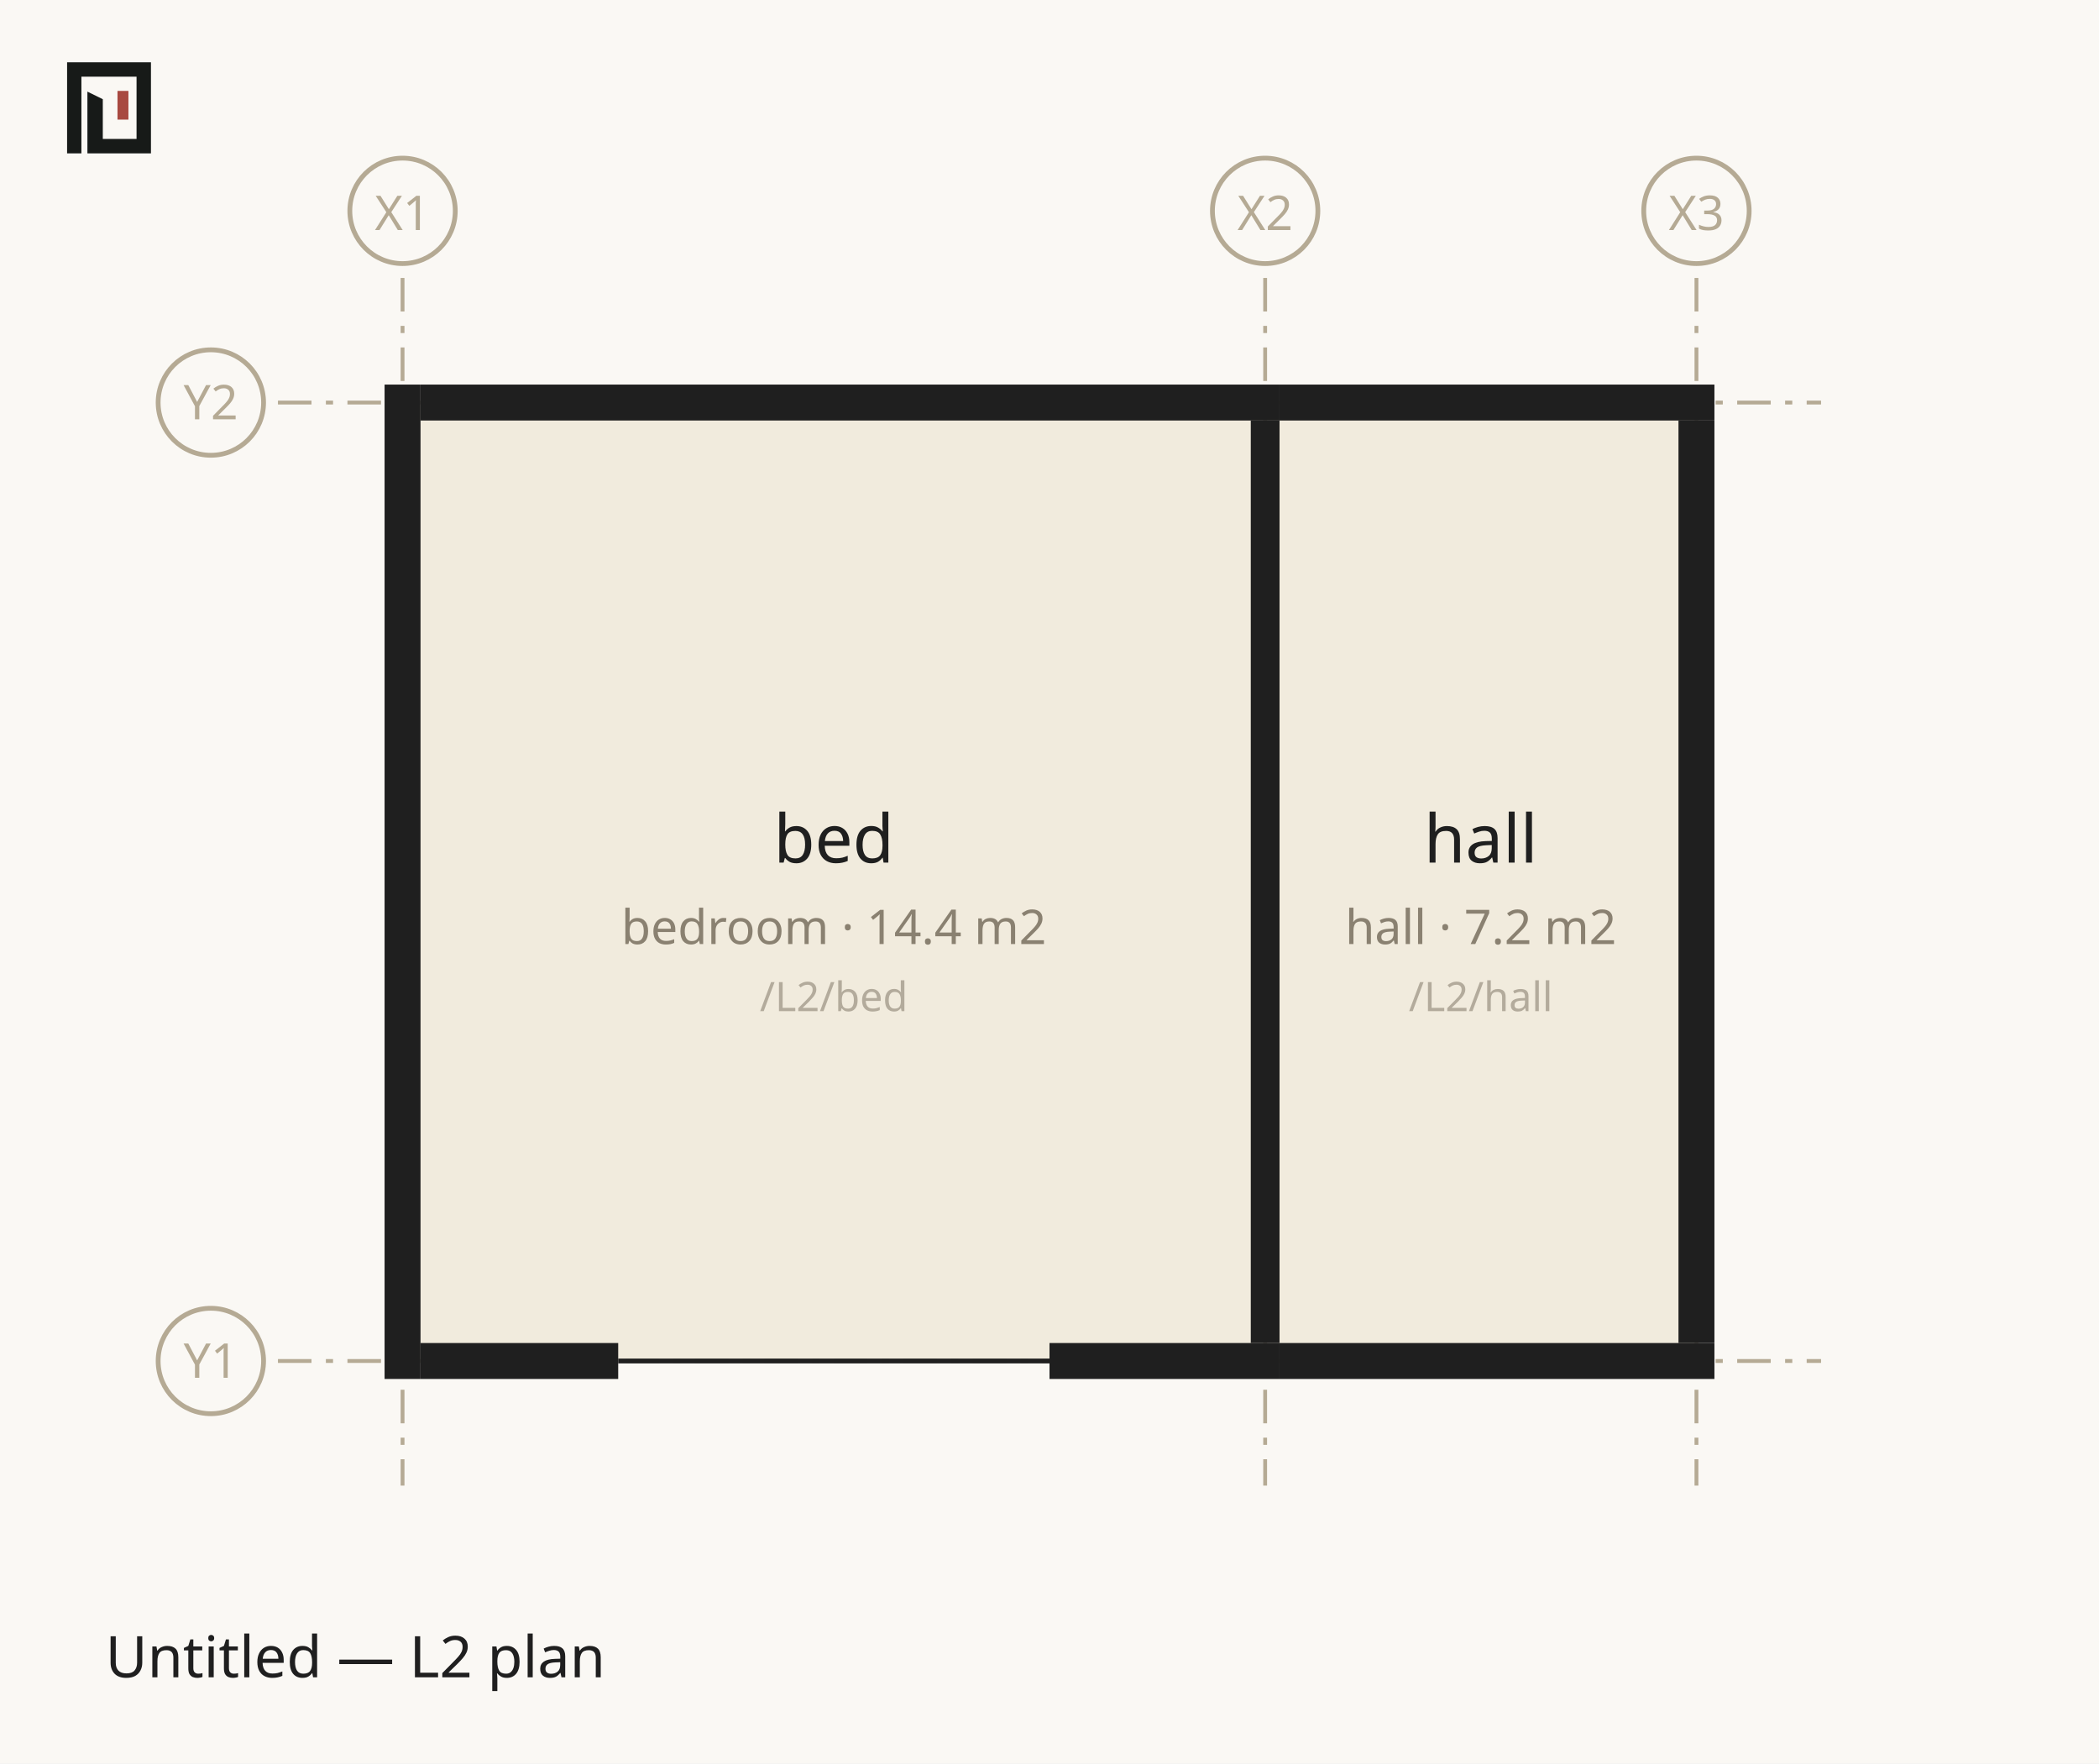
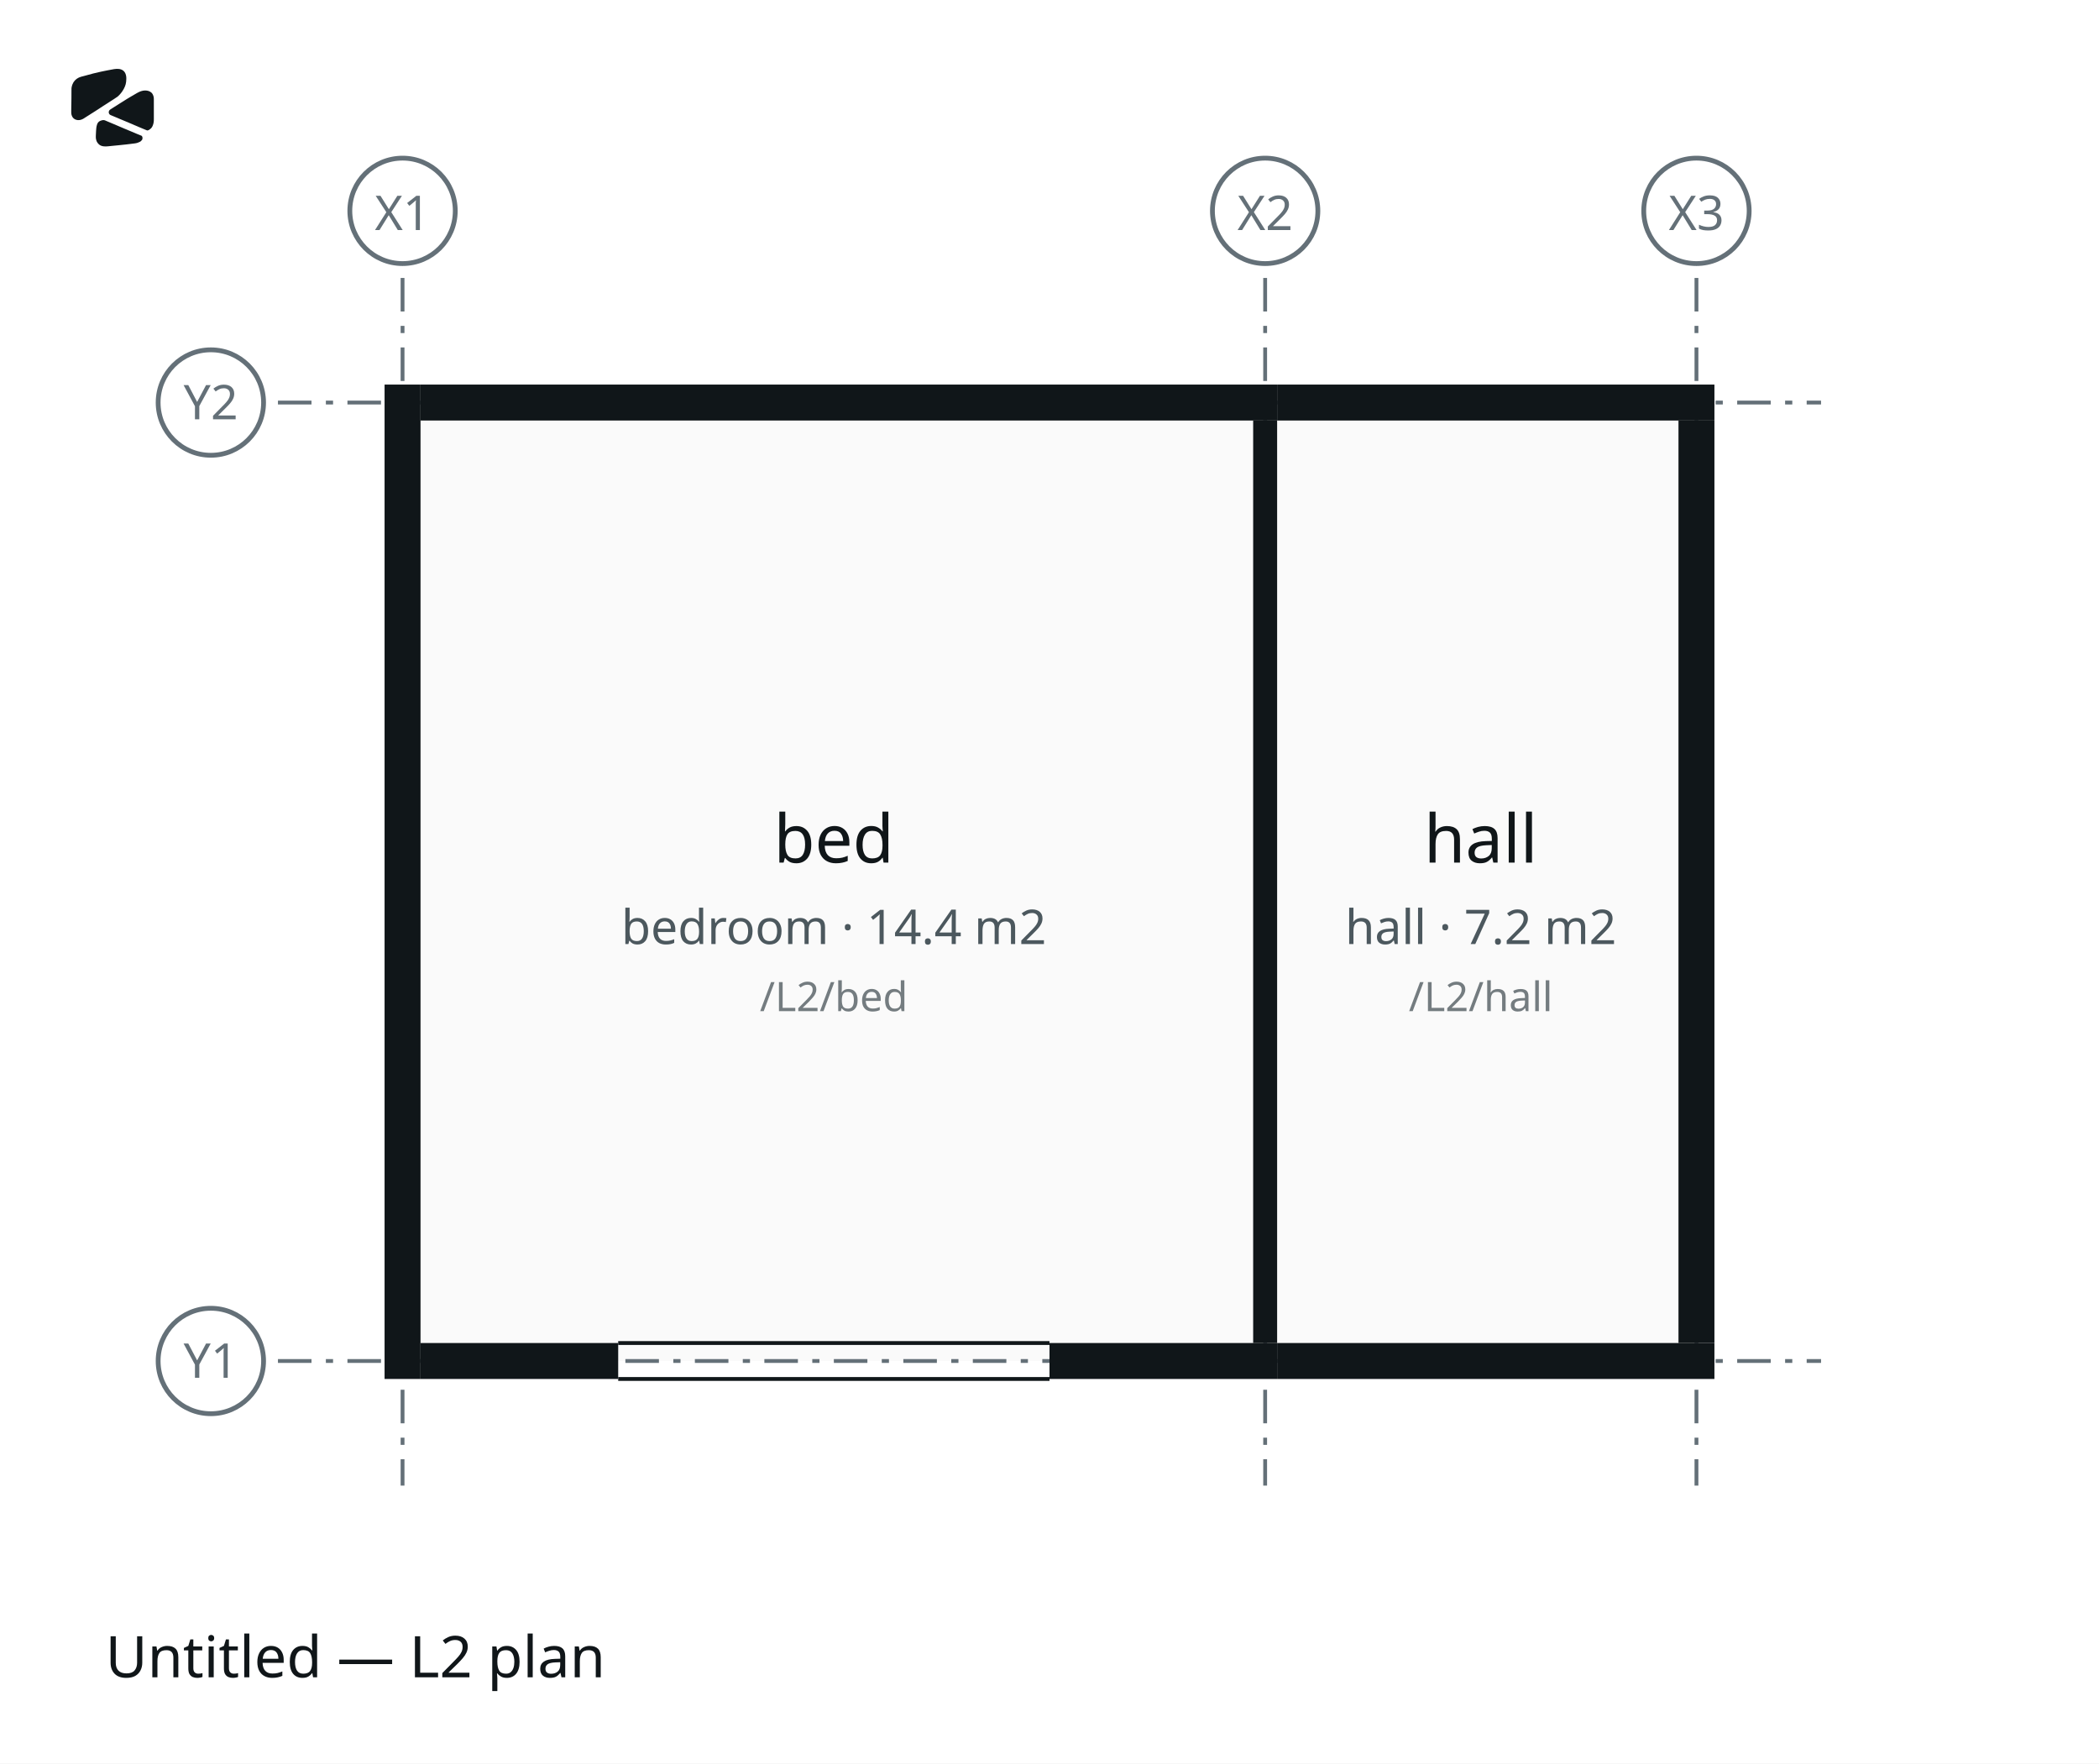
<svg xmlns="http://www.w3.org/2000/svg" width="438" height="368" viewBox="0 0 438 368" font-family="'Hiragino Sans','Noto Sans JP',sans-serif">
-   <rect width="438" height="368" fill="#faf8f4" />
-   <g transform="translate(9.11 9.27) scale(0.02179)">
-     <path d="M1027.53 171.361L224.461 171.363L224.392 1043.39L361.454 1043.42L361.567 308.689L889.587 308.679L889.581 904.864L566.4 904.876L566.387 524.585L419.01 452.015L419.047 1043.39L1027.51 1043.43L1027.53 171.361Z" fill="#171A18" />
-     <path d="M707 445.022L811.864 445L811.858 613.697C811.831 648.974 812.209 684.759 811.831 720L707.005 719.933L707 445.022Z" fill="#A84940" />
+   <rect width="438" height="368" fill="#ffffff" />
+   <g data-brand="koyu" role="img" aria-label="koyu" fill="#101619" transform="translate(14 13) scale(0.0620915) translate(6 14) scale(0.25)">
+     <path d="M0 0 C23.968 21.29 34.172 53.89 36.519 85.099 C36.867 91.688 36.893 98.277 36.883 104.875 C36.883 105.25 36.883 105.25 36.881 107.147 C36.854 119.353 36.329 131.33 34.695 143.438 C34.572 144.42 34.448 145.403 34.321 146.416 C31.516 168.406 26.847 190.151 17.695 210.438 C17.319 211.295 16.943 212.152 16.556 213.035 C8.09 232.319 -1.203 251.156 -13.305 268.438 C-14.557 270.353 -15.807 272.27 -17.055 274.188 C-26.926 289.118 -38.163 303.304 -50.305 316.438 C-50.85 317.028 -51.395 317.618 -51.957 318.227 C-53.778 320.195 -55.603 322.161 -57.43 324.125 C-58.003 324.743 -58.577 325.36 -59.168 325.997 C-64.939 332.176 -70.652 338.228 -77.43 343.312 C-77.708 343.524 -77.708 343.524 -79.116 344.592 C-89.283 352.245 -99.926 359.227 -110.526 366.257 C-112.691 367.694 -114.852 369.134 -117.012 370.575 C-117.997 371.232 -118.981 371.888 -119.966 372.544 C-122.366 374.142 -124.762 375.746 -127.152 377.359 C-133.364 381.54 -139.658 385.559 -146.019 389.509 C-151.82 393.117 -157.56 396.814 -163.289 400.536 C-167.218 403.088 -171.157 405.621 -175.117 408.125 C-178.717 410.406 -182.269 412.745 -185.805 415.125 C-191.072 418.669 -196.43 422.06 -201.805 425.438 C-207.116 428.775 -212.413 432.123 -217.617 435.625 C-228.034 442.627 -238.656 449.295 -249.305 455.938 C-256.755 460.585 -264.202 465.237 -271.57 470.015 C-273.503 471.269 -275.437 472.523 -277.371 473.776 C-286.976 480 -296.561 486.25 -306.109 492.559 C-306.563 492.858 -306.563 492.858 -308.86 494.376 C-312.556 496.818 -316.251 499.26 -319.945 501.705 C-332.037 509.707 -344.197 517.587 -356.443 525.35 C-362.033 528.895 -367.583 532.495 -373.117 536.125 C-375.052 537.389 -376.987 538.654 -378.922 539.918 C-379.839 540.518 -380.757 541.118 -381.702 541.736 C-397.161 551.844 -412.791 561.665 -428.48 571.411 C-431.611 573.355 -434.74 575.301 -437.867 577.25 C-438.372 577.565 -438.878 577.879 -439.398 578.204 C-446.104 582.386 -452.732 586.661 -459.282 591.083 C-464.624 594.682 -470.094 598.045 -475.596 601.393 C-481.531 605.022 -487.412 608.74 -493.305 612.438 C-493.667 612.664 -493.667 612.664 -495.5 613.812 C-506.204 620.52 -516.825 627.348 -527.389 634.274 C-530.024 636.001 -532.663 637.72 -535.305 639.438 C-536.011 639.902 -536.718 640.367 -537.447 640.846 C-542.153 643.881 -546.981 646.278 -552.117 648.5 C-552.906 648.845 -553.695 649.19 -554.508 649.546 C-560.361 652.082 -566.23 654.479 -572.305 656.438 C-573.145 656.712 -573.986 656.987 -574.852 657.27 C-601.163 665.171 -630.997 662.923 -655.18 649.938 C-678.871 636.656 -691.866 617.113 -699.305 591.438 C-702.638 579.59 -703.465 568.503 -703.473 556.285 C-703.477 554.752 -703.481 553.22 -703.485 551.687 C-703.495 547.508 -703.495 543.33 -703.493 539.151 C-703.492 536.465 -703.493 533.78 -703.493 531.094 C-703.492 511.38 -703.387 491.673 -702.891 471.965 C-702.87 471.162 -702.85 470.359 -702.829 469.531 C-702.658 462.808 -702.479 456.086 -702.298 449.363 C-701.512 420.238 -701.177 391.123 -701.02 361.988 C-701.015 361.095 -701.01 360.202 -701.005 359.283 C-700.904 341.091 -700.817 322.9 -700.761 304.709 C-700.739 297.762 -700.711 290.816 -700.679 283.87 C-700.661 279.808 -700.646 275.747 -700.64 271.685 C-700.576 227.235 -700.576 227.235 -695.93 208.812 C-695.711 207.9 -695.491 206.987 -695.266 206.047 C-693.628 199.37 -691.729 192.875 -689.305 186.438 C-688.937 185.41 -688.57 184.383 -688.191 183.324 C-672.792 141.439 -641.55 108.333 -601.133 89.457 C-580.562 80.202 -558.704 74.954 -536.881 69.612 C-523.652 66.368 -510.542 62.855 -497.471 59.023 C-438.082 41.634 -377.904 26.79 -317.458 13.57 C-313.431 12.688 -309.408 11.791 -305.386 10.885 C-290.356 7.506 -275.293 4.361 -260.18 1.375 C-256.001 0.547 -251.823 -0.284 -247.645 -1.114 C-245.768 -1.486 -243.891 -1.858 -242.015 -2.231 C-233.231 -3.974 -224.452 -5.742 -215.675 -7.522 C-156.407 -19.539 -156.407 -19.539 -129.305 -23.562 C-128.188 -23.729 -127.07 -23.896 -125.919 -24.068 C-82.061 -30.523 -35.409 -30.398 0 0 Z " transform="translate(735.3047,59.5625)" />
+     <path d="M0 0 C35.262 -0.824 66.094 6.895 92.451 31.375 C106.465 46.22 114.672 65.934 118.951 85.625 C119.114 86.367 119.278 87.11 119.446 87.875 C121.661 98.767 121.85 109.855 121.835 120.931 C121.837 122.171 121.839 123.411 121.842 124.651 C121.848 128.019 121.848 131.387 121.847 134.754 C121.846 138.402 121.852 142.05 121.857 145.698 C121.865 152.829 121.868 159.961 121.868 167.093 C121.869 172.896 121.871 178.698 121.874 184.501 C121.883 200.99 121.887 217.479 121.887 233.967 C121.887 234.411 121.887 234.411 121.886 236.655 C121.886 237.099 121.886 237.099 121.886 239.346 C121.886 253.731 121.896 268.116 121.91 282.5 C121.924 297.306 121.931 312.112 121.93 326.918 C121.93 335.216 121.932 343.514 121.943 351.812 C121.952 358.878 121.954 365.944 121.948 373.01 C121.944 376.607 121.944 380.204 121.953 383.801 C121.995 402.17 121.738 420.235 117.389 438.187 C117.17 439.111 116.951 440.035 116.726 440.987 C110.899 465.096 101.893 491.438 83.701 509.062 C83.276 509.482 82.85 509.902 82.412 510.334 C70.864 521.659 50.989 536.369 34.139 537.562 C30.433 537.023 27.76 535.948 24.412 534.332 C21.103 532.782 17.728 531.456 14.326 530.125 C9.912 528.383 5.562 526.578 1.264 524.562 C-3.142 522.513 -7.615 520.792 -12.174 519.125 C-18.382 516.851 -24.368 514.302 -30.334 511.457 C-36.464 508.573 -42.724 506.104 -49.049 503.687 C-54.91 501.43 -60.648 499.043 -66.334 496.371 C-70.248 494.643 -74.238 493.144 -78.236 491.625 C-84.547 489.221 -90.5 486.552 -96.494 483.441 C-99.285 482.069 -102.071 480.953 -104.986 479.875 C-112.235 477.181 -119.271 474.027 -126.333 470.887 C-132.713 468.052 -139.101 465.274 -145.611 462.75 C-150.004 461.046 -154.23 459.154 -158.424 457 C-162.752 454.778 -167.086 452.917 -171.642 451.218 C-186.278 445.723 -200.598 439.392 -214.897 433.082 C-215.566 432.786 -216.235 432.491 -216.924 432.187 C-217.595 431.891 -218.266 431.595 -218.957 431.289 C-229.58 426.607 -240.287 422.196 -251.084 417.933 C-259.882 414.458 -268.572 410.812 -277.189 406.91 C-289.663 401.266 -302.394 396.2 -315.078 391.053 C-323.845 387.493 -332.584 383.871 -341.299 380.187 C-342.342 379.747 -343.385 379.307 -344.459 378.854 C-350.28 376.385 -356.049 373.823 -361.797 371.192 C-365.162 369.672 -368.564 368.26 -371.986 366.875 C-373.467 366.27 -374.947 365.664 -376.428 365.058 C-377.213 364.737 -377.998 364.416 -378.807 364.085 C-383.353 362.219 -387.888 360.328 -392.424 358.437 C-393.433 358.017 -394.442 357.596 -395.481 357.163 C-401.11 354.816 -406.736 352.46 -412.357 350.093 C-426.937 343.958 -441.54 337.881 -456.174 331.875 C-457.004 331.534 -457.833 331.193 -458.688 330.842 C-490.404 317.822 -493.468 274.245 -463.971 255.709 C-462.037 254.494 -460.117 253.302 -458.221 252.128 C-453.197 249.015 -448.245 245.797 -443.299 242.562 C-434.466 236.798 -425.566 231.146 -416.636 225.533 C-414.331 224.082 -412.029 222.628 -409.729 221.171 C-401.449 215.931 -393.155 210.716 -384.843 205.526 C-380.327 202.707 -375.813 199.884 -371.299 197.062 C-370.432 196.52 -369.564 195.978 -368.671 195.42 C-359.236 189.518 -349.901 183.498 -340.663 177.293 C-332.818 172.039 -324.789 167.136 -316.674 162.312 C-310.1 158.385 -303.654 154.25 -297.186 150.152 C-292.798 147.373 -288.395 144.62 -283.986 141.875 C-279.168 138.872 -274.377 135.835 -269.611 132.75 C-262.866 128.387 -256.038 124.162 -249.201 119.945 C-245.051 117.386 -240.905 114.822 -236.783 112.218 C-236.434 111.998 -236.434 111.998 -234.667 110.884 C-233.406 110.087 -232.145 109.287 -230.887 108.484 C-227.338 106.245 -223.725 104.197 -220.025 102.214 C-214.264 99.102 -208.785 95.631 -203.299 92.062 C-196.925 87.915 -190.524 83.991 -183.807 80.421 C-181.256 79.039 -178.778 77.57 -176.299 76.062 C-173.027 74.074 -169.728 72.197 -166.35 70.398 C-159.586 66.726 -153.043 62.714 -146.486 58.687 C-134.482 51.32 -122.364 44.221 -109.963 37.539 C-107.279 36.051 -104.67 34.469 -102.049 32.875 C-93.388 27.778 -84.223 23.618 -75.121 19.377 C-73.267 18.513 -71.417 17.64 -69.573 16.757 C-62.824 13.579 -55.997 11.159 -48.861 9 C-48.581 8.914 -48.581 8.914 -47.164 8.482 C-31.676 3.78 -16.218 0.437 0 0 Z " transform="translate(1020.299,322.938)" />
+     <path d="M0 0 C6.697 3.407 13.614 6.175 20.574 8.989 C25.185 10.862 29.78 12.775 34.375 14.688 C34.878 14.897 34.878 14.897 37.423 15.956 C45.324 19.254 53.197 22.618 61.062 26 C72.7 31.004 84.376 35.91 96.079 40.76 C99.199 42.057 102.317 43.361 105.434 44.668 C123.302 52.153 123.302 52.153 130.5 54.875 C137.4 57.487 143.999 60.446 150.562 63.812 C159.873 68.515 169.61 72.254 179.312 76.062 C183.068 77.549 186.722 79.219 190.375 80.938 C195.794 83.483 201.275 85.677 206.879 87.789 C214.682 90.757 222.296 94.08 229.851 97.626 C235.131 100.08 240.51 102.272 245.903 104.462 C249.857 106.073 253.758 107.748 257.625 109.562 C261.641 111.422 265.716 112.997 269.875 114.5 C277.973 117.449 285.854 120.87 293.75 124.312 C294.401 124.596 295.051 124.88 295.722 125.172 C298.962 126.585 302.2 128 305.438 129.417 C328.25 139.391 328.25 139.391 339.906 143.762 C343.612 145.216 347.239 146.817 350.875 148.438 C356.271 150.842 361.701 153.037 367.25 155.062 C373.046 157.184 378.609 159.585 384.188 162.234 C389.405 164.66 394.744 166.806 400.062 169 C406.455 171.637 412.816 174.283 419.062 177.25 C424.345 179.747 429.723 181.813 435.202 183.826 C440.089 185.622 444.895 187.56 449.688 189.598 C452.337 190.713 455.008 191.767 457.688 192.809 C489.791 205.315 489.791 205.315 493.246 212.848 C493.516 213.558 493.785 214.268 494.062 215 C494.445 215.741 494.828 216.482 495.223 217.246 C499.899 227.407 500.088 241.132 496.519 251.679 C494.54 256.701 492.004 262.197 488.062 266 C487.403 266 486.742 266 486.062 266 C485.821 266.583 485.58 267.165 485.332 267.766 C476.571 283.185 447.842 293.61 432.062 299 C431.048 299.347 430.034 299.694 428.988 300.051 C405.929 307.255 380.71 308.889 356.835 311.956 C354.032 312.316 351.23 312.678 348.428 313.04 C323.518 316.255 298.596 319.302 273.625 322 C273.308 322.034 273.308 322.034 271.706 322.207 C256.943 323.801 242.17 325.294 227.393 326.755 C220.421 327.446 213.454 328.155 206.5 329.008 C194.714 330.449 182.887 331.53 171.07 332.679 C167.662 333.011 164.255 333.345 160.847 333.679 C149.005 334.839 137.163 335.991 125.32 337.141 C121.943 337.469 118.565 337.797 115.188 338.125 C114.38 338.203 113.573 338.282 112.741 338.363 C100.428 339.561 88.119 340.798 75.812 342.062 C75.002 342.146 74.191 342.229 73.356 342.315 C65.803 343.092 58.251 343.873 50.7 344.669 C48.075 344.945 45.45 345.22 42.826 345.495 C41.09 345.678 39.354 345.863 37.618 346.049 C-2.007 350.209 -49.77 350.399 -82.479 323.94 C-83.992 322.654 -85.47 321.338 -86.938 320 C-87.458 319.527 -87.978 319.053 -88.514 318.565 C-95.615 311.996 -101.595 305.081 -106.938 297 C-107.592 296.051 -108.247 295.102 -108.922 294.125 C-118.781 279.406 -124.381 262.433 -126.938 245 C-127.059 244.179 -127.18 243.357 -127.304 242.511 C-128.973 230.29 -129.01 218.21 -128.625 205.918 C-128.614 205.535 -128.614 205.535 -128.557 203.599 C-128.006 185.146 -127.025 166.716 -125.946 148.287 C-125.729 144.574 -125.521 140.862 -125.321 137.149 C-123.811 109.199 -121.414 82.836 -112.938 56 C-112.665 55.112 -112.393 54.223 -112.113 53.308 C-104.895 29.794 -89.108 11.323 -66.062 2.984 C-43.016 -5.355 -23.008 -11.787 0 0 Z " transform="translate(490.9375,727)" />
  </g>
-   <path d="M 84 284 L 264 284 L 264 84 L 84 84 Z" fill="#f1ebdd" />
-   <path d="M 264 284 L 354 284 L 354 84 L 264 84 Z" fill="#f1ebdd" />
-   <line x1="84" y1="58" x2="84" y2="310" stroke="#b5aa94" stroke-width="0.8" stroke-dasharray="7 3 1.5 3" />
-   <circle cx="84" cy="44" r="11" fill="none" stroke="#b5aa94" stroke-width="1" />
-   <text x="84" y="48" text-anchor="middle" font-size="10" fill="#b5aa94">X1</text>
-   <line x1="264" y1="58" x2="264" y2="310" stroke="#b5aa94" stroke-width="0.8" stroke-dasharray="7 3 1.5 3" />
-   <circle cx="264" cy="44" r="11" fill="none" stroke="#b5aa94" stroke-width="1" />
-   <text x="264" y="48" text-anchor="middle" font-size="10" fill="#b5aa94">X2</text>
-   <line x1="354" y1="58" x2="354" y2="310" stroke="#b5aa94" stroke-width="0.8" stroke-dasharray="7 3 1.5 3" />
-   <circle cx="354" cy="44" r="11" fill="none" stroke="#b5aa94" stroke-width="1" />
-   <text x="354" y="48" text-anchor="middle" font-size="10" fill="#b5aa94">X3</text>
-   <line x1="58" y1="284" x2="380" y2="284" stroke="#b5aa94" stroke-width="0.8" stroke-dasharray="7 3 1.5 3" />
-   <circle cx="44" cy="284" r="11" fill="none" stroke="#b5aa94" stroke-width="1" />
-   <text x="44" y="287.5" text-anchor="middle" font-size="10" fill="#b5aa94">Y1</text>
-   <line x1="58" y1="84" x2="380" y2="84" stroke="#b5aa94" stroke-width="0.8" stroke-dasharray="7 3 1.5 3" />
-   <circle cx="44" cy="84" r="11" fill="none" stroke="#b5aa94" stroke-width="1" />
-   <text x="44" y="87.5" text-anchor="middle" font-size="10" fill="#b5aa94">Y2</text>
-   <path d="M 261 280.25 L 261 87.75 L 267 87.75 L 267 280.25 Z" fill="#1f1f1f" />
-   <path d="M 87.75 280.25 L 129 280.25 L 129 287.75 L 87.75 287.75 Z" fill="#1f1f1f" />
-   <path d="M 219 280.25 L 267 280.25 L 267 287.75 L 219 287.75 Z" fill="#1f1f1f" />
-   <path d="M 87.75 80.25 L 267 80.25 L 267 87.75 L 87.75 87.75 Z" fill="#1f1f1f" />
-   <path d="M 80.25 287.75 L 80.25 80.25 L 87.75 80.25 L 87.75 287.75 Z" fill="#1f1f1f" />
-   <path d="M 267 280.25 L 357.75 280.25 L 357.75 287.75 L 267 287.75 Z" fill="#1f1f1f" />
-   <path d="M 350.25 280.25 L 350.25 87.75 L 357.75 87.75 L 357.75 280.25 Z" fill="#1f1f1f" />
-   <path d="M 267 80.25 L 357.75 80.25 L 357.75 87.75 L 267 87.75 Z" fill="#1f1f1f" />
-   <line x1="129" y1="284" x2="219" y2="284" stroke="#1f1f1f" stroke-width="1" />
-   <text x="174" y="180" text-anchor="middle" font-size="14" fill="#1f1f1f">bed</text>
-   <text x="174" y="197" text-anchor="middle" font-size="10" fill="#8a8171">bedroom · 14.4 m2</text>
-   <text x="174" y="211" text-anchor="middle" font-size="8.5" fill="#b3ab9c">/L2/bed</text>
-   <text x="309" y="180" text-anchor="middle" font-size="14" fill="#1f1f1f">hall</text>
-   <text x="309" y="197" text-anchor="middle" font-size="10" fill="#8a8171">hall · 7.2 m2</text>
-   <text x="309" y="211" text-anchor="middle" font-size="8.5" fill="#b3ab9c">/L2/hall</text>
-   <text x="22" y="350" font-size="12" fill="#1f1f1f">Untitled — L2 plan</text>
+   <path d="M 84 284 L 264 284 L 264 84 L 84 84 Z" fill="#fafafa" />
+   <path d="M 264 284 L 354 284 L 354 84 L 264 84 Z" fill="#fafafa" />
+   <line x1="84" y1="58" x2="84" y2="310" stroke="#647078" stroke-width="0.8" stroke-dasharray="7 3 1.5 3" />
+   <circle cx="84" cy="44" r="11" fill="none" stroke="#647078" stroke-width="1" />
+   <text x="84" y="48" text-anchor="middle" font-size="10" fill="#647078">X1</text>
+   <line x1="264" y1="58" x2="264" y2="310" stroke="#647078" stroke-width="0.8" stroke-dasharray="7 3 1.5 3" />
+   <circle cx="264" cy="44" r="11" fill="none" stroke="#647078" stroke-width="1" />
+   <text x="264" y="48" text-anchor="middle" font-size="10" fill="#647078">X2</text>
+   <line x1="354" y1="58" x2="354" y2="310" stroke="#647078" stroke-width="0.8" stroke-dasharray="7 3 1.5 3" />
+   <circle cx="354" cy="44" r="11" fill="none" stroke="#647078" stroke-width="1" />
+   <text x="354" y="48" text-anchor="middle" font-size="10" fill="#647078">X3</text>
+   <line x1="58" y1="284" x2="380" y2="284" stroke="#647078" stroke-width="0.8" stroke-dasharray="7 3 1.5 3" />
+   <circle cx="44" cy="284" r="11" fill="none" stroke="#647078" stroke-width="1" />
+   <text x="44" y="287.5" text-anchor="middle" font-size="10" fill="#647078">Y1</text>
+   <line x1="58" y1="84" x2="380" y2="84" stroke="#647078" stroke-width="0.8" stroke-dasharray="7 3 1.5 3" />
+   <circle cx="44" cy="84" r="11" fill="none" stroke="#647078" stroke-width="1" />
+   <text x="44" y="87.5" text-anchor="middle" font-size="10" fill="#647078">Y2</text>
+   <path d="M 261.5 280.25 L 261.5 87.75 L 266.5 87.75 L 266.5 280.25 Z" fill="#101619" />
+   <path d="M 87.75 280.25 L 129 280.25 L 129 287.75 L 87.75 287.75 Z" fill="#101619" />
+   <path d="M 219 280.25 L 266.5 280.25 L 266.5 287.75 L 219 287.75 Z" fill="#101619" />
+   <path d="M 87.75 80.25 L 266.5 80.25 L 266.5 87.75 L 87.75 87.75 Z" fill="#101619" />
+   <path d="M 80.25 287.75 L 80.25 80.25 L 87.75 80.25 L 87.75 287.75 Z" fill="#101619" />
+   <path d="M 266.5 280.25 L 357.75 280.25 L 357.75 287.75 L 266.5 287.75 Z" fill="#101619" />
+   <path d="M 350.25 280.25 L 350.25 87.75 L 357.75 87.75 L 357.75 280.25 Z" fill="#101619" />
+   <path d="M 266.5 80.25 L 357.75 80.25 L 357.75 87.75 L 266.5 87.75 Z" fill="#101619" />
+   <g class="opening-window">
+     <path d="M 129 280.25 L 219 280.25 M 129 287.75 L 219 287.75" fill="none" stroke="#101619" stroke-width="0.8" />
+   </g>
+   <text x="174" y="180" text-anchor="middle" font-size="14" fill="#101619">bed</text>
+   <text x="174" y="197" text-anchor="middle" font-size="10" fill="#4c585e">bedroom · 14.4 m2</text>
+   <text x="174" y="211" text-anchor="middle" font-size="8.5" fill="#747c80">/L2/bed</text>
+   <text x="309" y="180" text-anchor="middle" font-size="14" fill="#101619">hall</text>
+   <text x="309" y="197" text-anchor="middle" font-size="10" fill="#4c585e">hall · 7.2 m2</text>
+   <text x="309" y="211" text-anchor="middle" font-size="8.5" fill="#747c80">/L2/hall</text>
+   <text x="22" y="350" font-size="12" fill="#101619">Untitled — L2 plan</text>
</svg>
